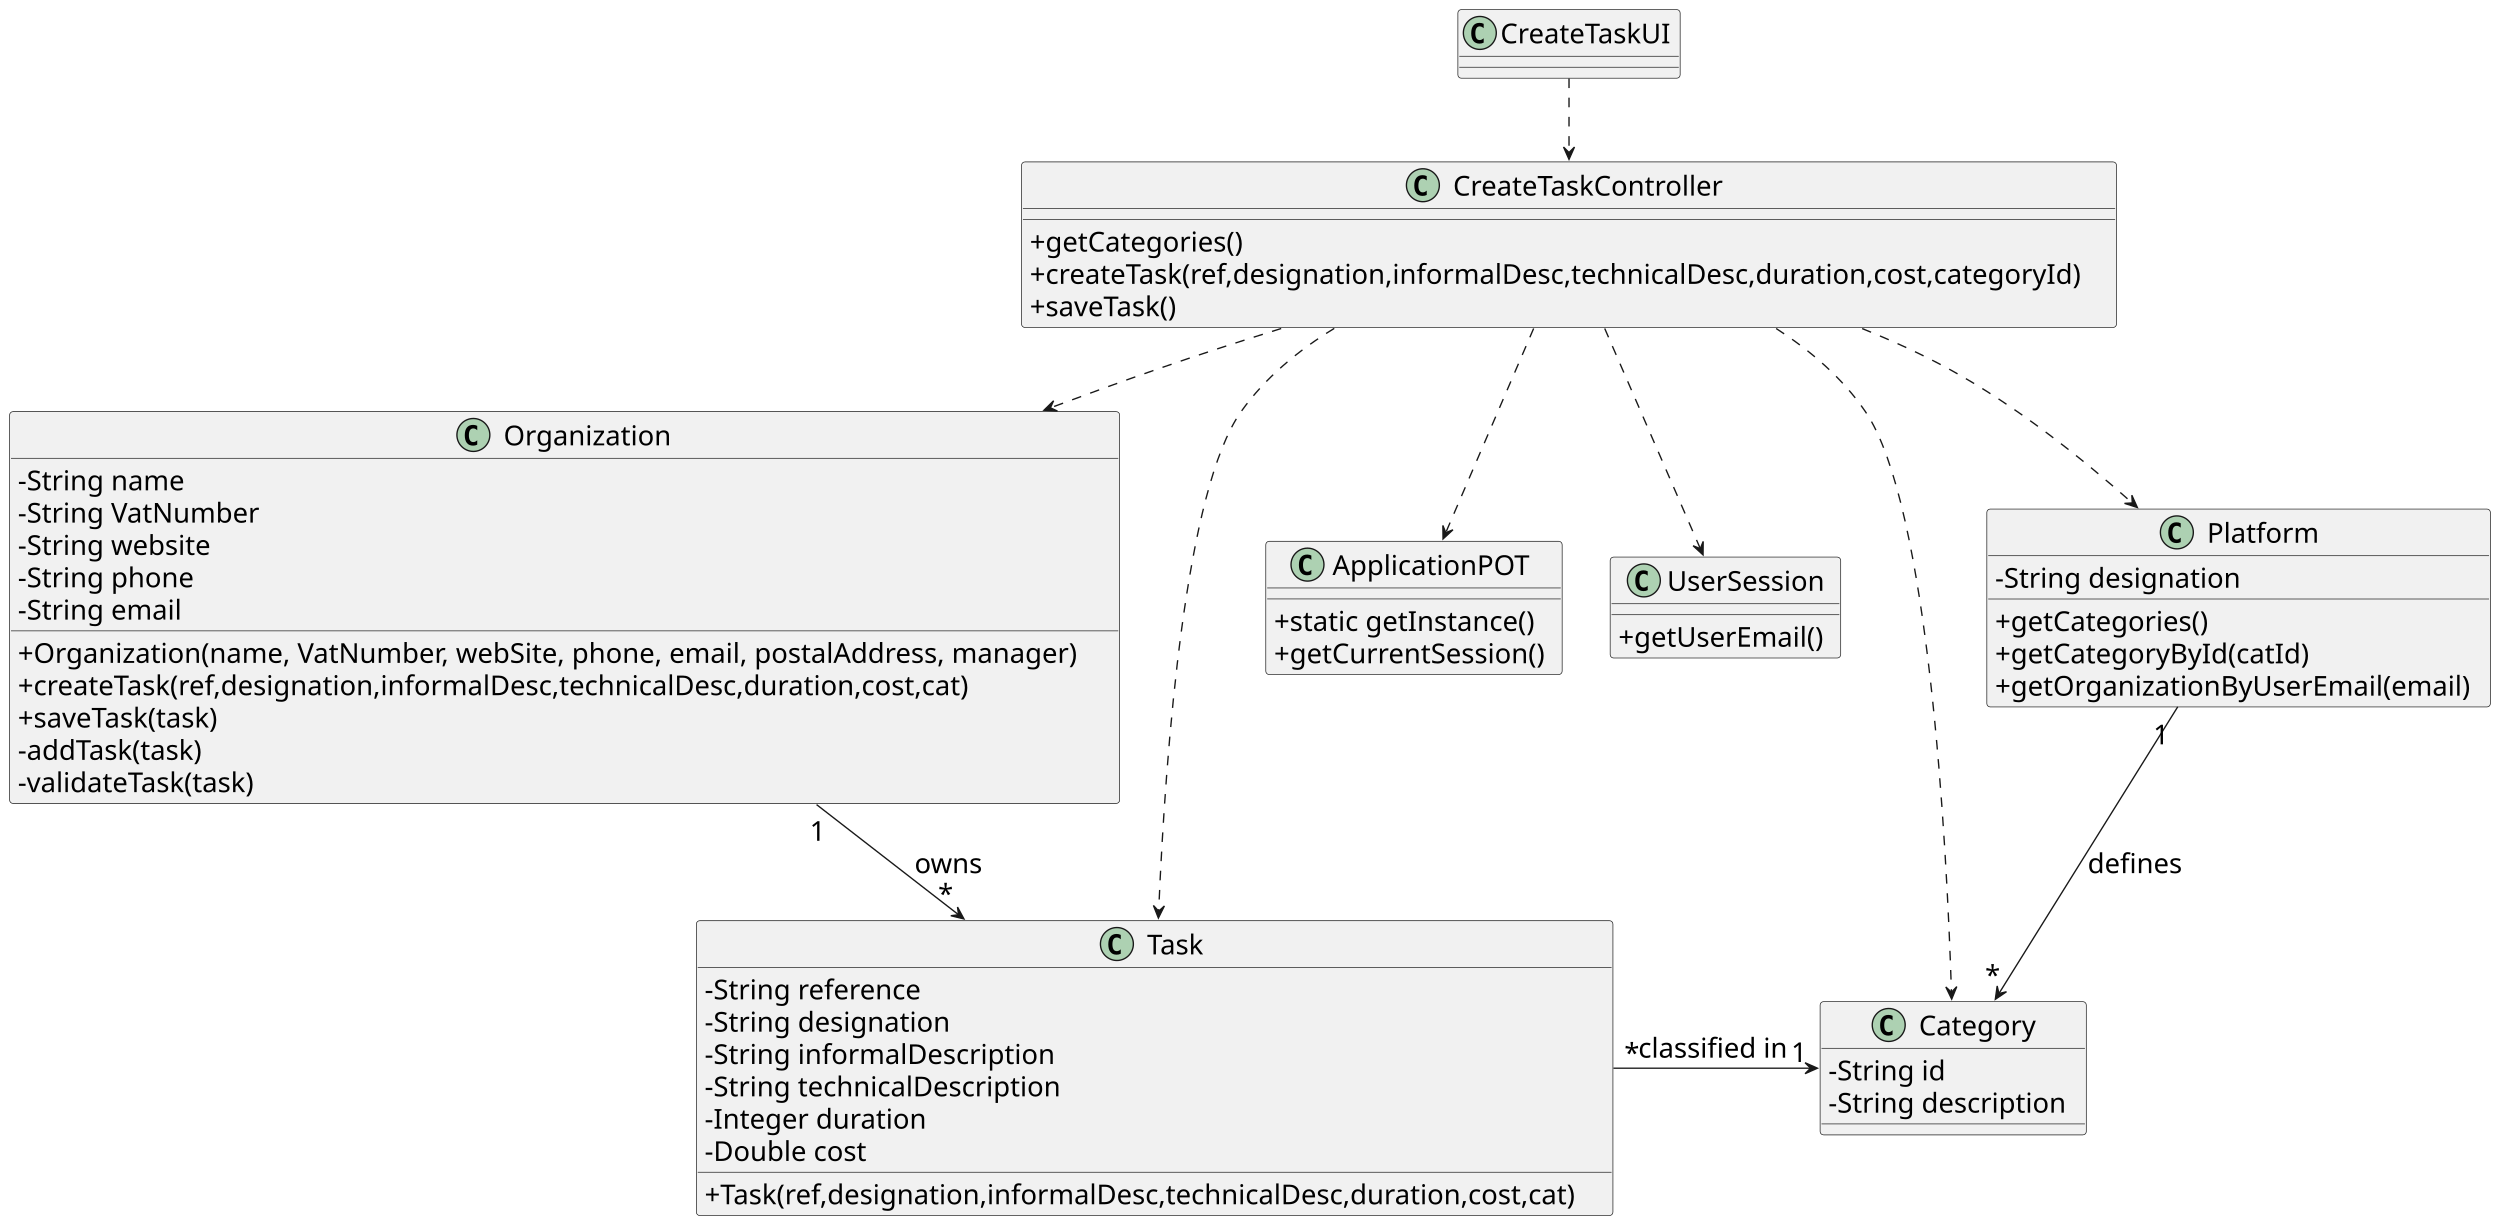
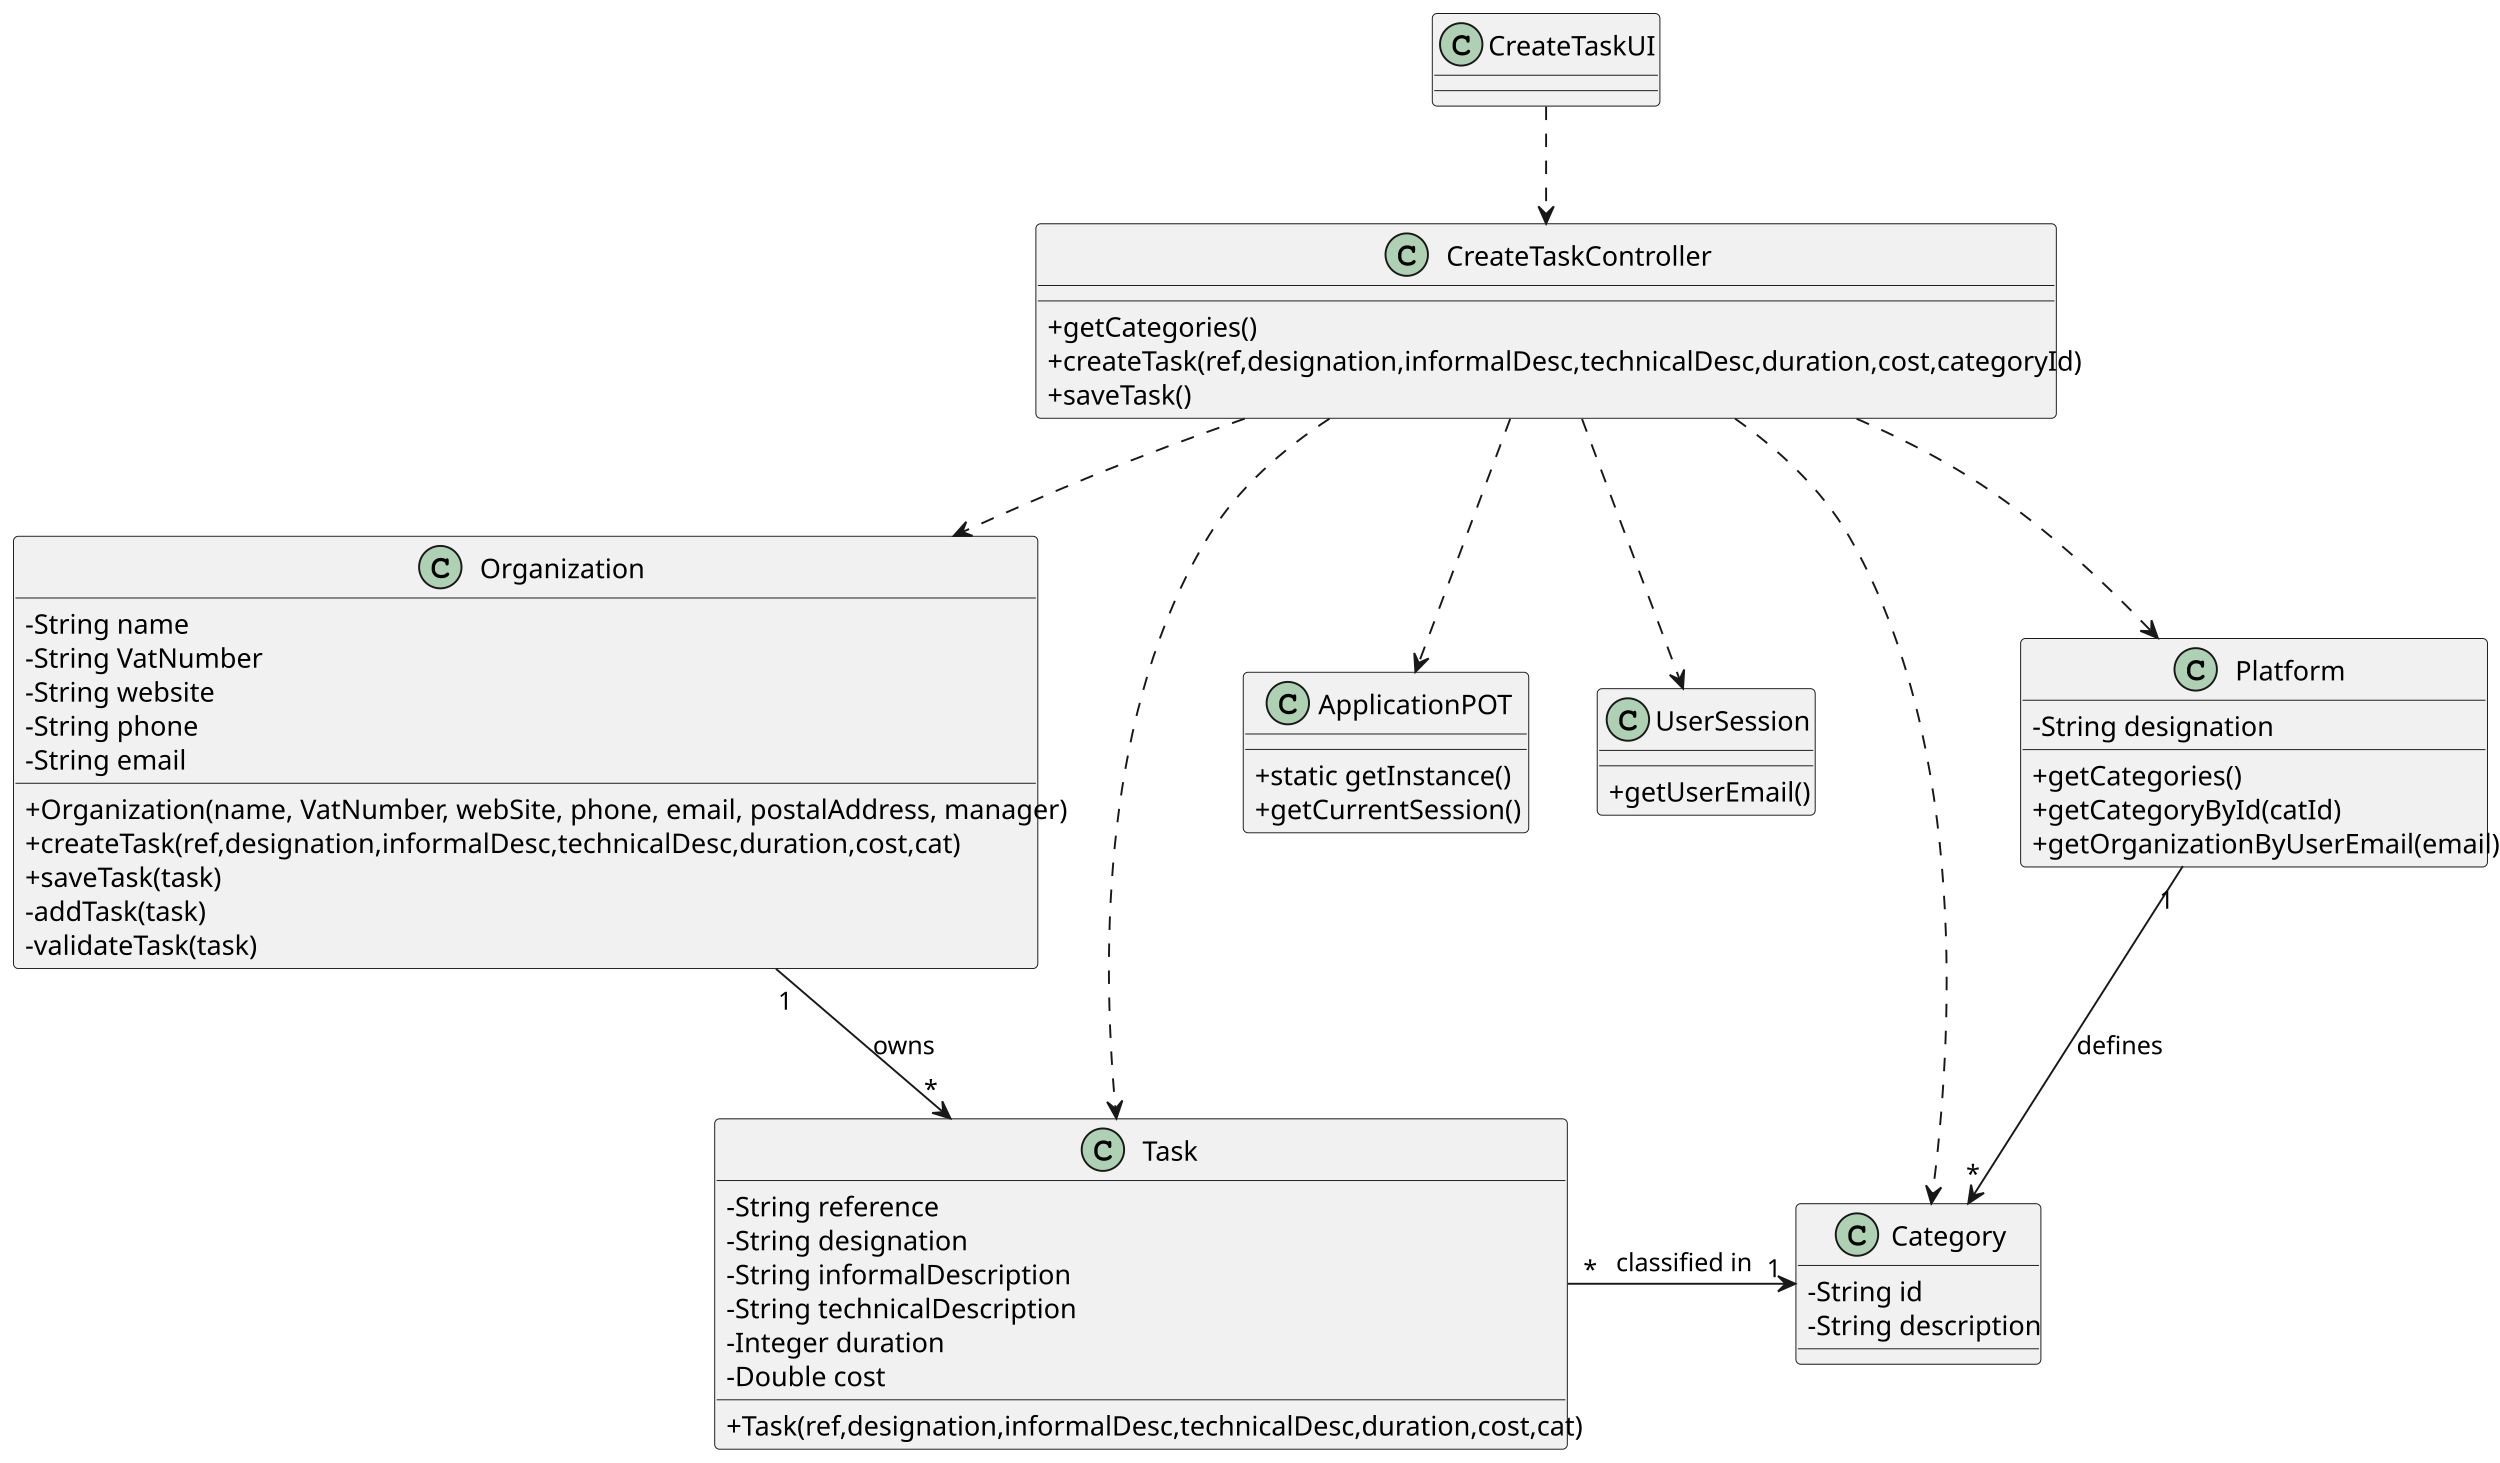
- <svg xmlns="http://www.w3.org/2000/svg" contentStyleType="text/css" height="892px" preserveAspectRatio="none" style="width:1822px;height:892px;background:#FFFFFF;" version="1.1" viewBox="0 0 1822 892" width="1822px" zoomAndPan="magnify">
+ <svg xmlns="http://www.w3.org/2000/svg" contentStyleType="text/css" height="758px" preserveAspectRatio="none" style="width:1296px;height:758px;background:#FFFFFF;" version="1.1" viewBox="0 0 1296 758" width="1296px" zoomAndPan="magnify">
  <defs />
  <g>
    <g id="elem_ApplicationPOT">
-       <rect codeLine="3" fill="#F1F1F1" height="97.109" id="ApplicationPOT" rx="2.5" ry="2.5" style="stroke:#181818;stroke-width:0.5;" width="216" x="922.5" y="394.5" />
-       <ellipse cx="952.9" cy="411.5" fill="#ADD1B2" rx="12" ry="12" style="stroke:#181818;stroke-width:1.0;" />
-       <path d="M955.707,418.58 Q955.023,418.932 954.271,419.107 Q953.519,419.283 952.689,419.283 Q949.74,419.283 948.187,417.34 Q946.634,415.397 946.634,411.725 Q946.634,408.043 948.187,406.1 Q949.74,404.156 952.689,404.156 Q953.519,404.156 954.281,404.332 Q955.043,404.508 955.707,404.859 L955.707,408.062 Q954.965,407.379 954.266,407.062 Q953.568,406.744 952.826,406.744 Q951.244,406.744 950.438,407.999 Q949.632,409.254 949.632,411.725 Q949.632,414.185 950.438,415.44 Q951.244,416.695 952.826,416.695 Q953.568,416.695 954.266,416.378 Q954.965,416.06 955.707,415.377 Z " fill="#000000" />
-       <text fill="#000000" font-family="sans-serif" font-size="20" lengthAdjust="spacing" textLength="150" x="971.1" y="419.059">ApplicationPOT</text>
-       <line style="stroke:#181818;stroke-width:0.5;" x1="923.5" x2="1137.5" y1="428.5" y2="428.5" />
-       <line style="stroke:#181818;stroke-width:0.5;" x1="923.5" x2="1137.5" y1="436.5" y2="436.5" />
-       <text fill="#000000" font-family="sans-serif" font-size="20" lengthAdjust="spacing" textLength="196" x="928.5" y="459.836">+static getInstance()</text>
-       <text fill="#000000" font-family="sans-serif" font-size="20" lengthAdjust="spacing" textLength="204" x="928.5" y="483.391">+getCurrentSession()</text>
+       <rect codeLine="3" fill="#F1F1F1" height="83.219" id="ApplicationPOT" rx="2.5" ry="2.5" style="stroke:#181818;stroke-width:0.5;" width="148" x="644.5" y="348.5" />
+       <ellipse cx="667.6" cy="364.5" fill="#ADD1B2" rx="11" ry="11" style="stroke:#181818;stroke-width:1.0;" />
+       <path d="M670.366,360.375 Q670.522,360.156 670.709,360.047 Q670.897,359.938 671.116,359.938 Q671.491,359.938 671.725,360.195 Q671.959,360.453 671.959,361.062 L671.959,362.516 Q671.959,363.125 671.725,363.391 Q671.491,363.656 671.116,363.656 Q670.772,363.656 670.569,363.453 Q670.366,363.266 670.256,362.75 Q670.209,362.391 670.022,362.203 Q669.694,361.828 669.084,361.609 Q668.475,361.391 667.85,361.391 Q667.084,361.391 666.452,361.719 Q665.819,362.047 665.327,362.797 Q664.834,363.547 664.834,364.578 L664.834,365.672 Q664.834,366.906 665.725,367.727 Q666.616,368.547 668.209,368.547 Q669.147,368.547 669.803,368.297 Q670.194,368.141 670.616,367.703 Q670.881,367.438 671.03,367.359 Q671.178,367.281 671.381,367.281 Q671.709,367.281 671.967,367.539 Q672.225,367.797 672.225,368.141 Q672.225,368.484 671.881,368.891 Q671.381,369.469 670.584,369.797 Q669.506,370.25 668.209,370.25 Q666.694,370.25 665.491,369.625 Q664.506,369.125 663.819,368.055 Q663.131,366.984 663.131,365.703 L663.131,364.547 Q663.131,363.219 663.748,362.07 Q664.366,360.922 665.459,360.305 Q666.553,359.688 667.788,359.688 Q668.522,359.688 669.17,359.852 Q669.819,360.016 670.366,360.375 Z " fill="#000000" />
+       <text fill="#000000" font-family="sans-serif" font-size="14" lengthAdjust="spacing" textLength="98" x="683.4" y="370.228">ApplicationPOT</text>
+       <line style="stroke:#181818;stroke-width:0.5;" x1="645.5" x2="791.5" y1="380.5" y2="380.5" />
+       <line style="stroke:#181818;stroke-width:0.5;" x1="645.5" x2="791.5" y1="388.5" y2="388.5" />
+       <text fill="#000000" font-family="sans-serif" font-size="14" lengthAdjust="spacing" textLength="128" x="650.5" y="407.033">+static getInstance()</text>
+       <text fill="#000000" font-family="sans-serif" font-size="14" lengthAdjust="spacing" textLength="136" x="650.5" y="424.643">+getCurrentSession()</text>
    </g>
    <g id="elem_UserSession">
-       <rect codeLine="9" fill="#F1F1F1" height="73.555" id="UserSession" rx="2.5" ry="2.5" style="stroke:#181818;stroke-width:0.5;" width="168" x="1173.5" y="406" />
-       <ellipse cx="1198.05" cy="423" fill="#ADD1B2" rx="12" ry="12" style="stroke:#181818;stroke-width:1.0;" />
-       <path d="M1200.857,430.08 Q1200.173,430.432 1199.421,430.607 Q1198.669,430.783 1197.839,430.783 Q1194.89,430.783 1193.337,428.84 Q1191.784,426.897 1191.784,423.225 Q1191.784,419.543 1193.337,417.6 Q1194.89,415.656 1197.839,415.656 Q1198.669,415.656 1199.431,415.832 Q1200.193,416.008 1200.857,416.359 L1200.857,419.562 Q1200.114,418.879 1199.416,418.562 Q1198.718,418.244 1197.976,418.244 Q1196.394,418.244 1195.588,419.499 Q1194.782,420.754 1194.782,423.225 Q1194.782,425.685 1195.588,426.94 Q1196.394,428.195 1197.976,428.195 Q1198.718,428.195 1199.416,427.878 Q1200.114,427.56 1200.857,426.877 Z " fill="#000000" />
-       <text fill="#000000" font-family="sans-serif" font-size="20" lengthAdjust="spacing" textLength="115" x="1214.95" y="430.559">UserSession</text>
-       <line style="stroke:#181818;stroke-width:0.5;" x1="1174.5" x2="1340.5" y1="440" y2="440" />
-       <line style="stroke:#181818;stroke-width:0.5;" x1="1174.5" x2="1340.5" y1="448" y2="448" />
-       <text fill="#000000" font-family="sans-serif" font-size="20" lengthAdjust="spacing" textLength="156" x="1179.5" y="471.336">+getUserEmail()</text>
+       <rect codeLine="9" fill="#F1F1F1" height="65.609" id="UserSession" rx="2.5" ry="2.5" style="stroke:#181818;stroke-width:0.5;" width="113" x="828" y="357" />
+       <ellipse cx="843.9" cy="373" fill="#ADD1B2" rx="11" ry="11" style="stroke:#181818;stroke-width:1.0;" />
+       <path d="M846.666,368.875 Q846.822,368.656 847.009,368.547 Q847.197,368.438 847.416,368.438 Q847.791,368.438 848.025,368.695 Q848.259,368.953 848.259,369.562 L848.259,371.016 Q848.259,371.625 848.025,371.891 Q847.791,372.156 847.416,372.156 Q847.072,372.156 846.869,371.953 Q846.666,371.766 846.556,371.25 Q846.509,370.891 846.322,370.703 Q845.994,370.328 845.384,370.109 Q844.775,369.891 844.15,369.891 Q843.384,369.891 842.752,370.219 Q842.119,370.547 841.627,371.297 Q841.134,372.047 841.134,373.078 L841.134,374.172 Q841.134,375.406 842.025,376.227 Q842.916,377.047 844.509,377.047 Q845.447,377.047 846.103,376.797 Q846.494,376.641 846.916,376.203 Q847.181,375.938 847.33,375.859 Q847.478,375.781 847.681,375.781 Q848.009,375.781 848.267,376.039 Q848.525,376.297 848.525,376.641 Q848.525,376.984 848.181,377.391 Q847.681,377.969 846.884,378.297 Q845.806,378.75 844.509,378.75 Q842.994,378.75 841.791,378.125 Q840.806,377.625 840.119,376.555 Q839.431,375.484 839.431,374.203 L839.431,373.047 Q839.431,371.719 840.048,370.57 Q840.666,369.422 841.759,368.805 Q842.853,368.188 844.087,368.188 Q844.822,368.188 845.47,368.352 Q846.119,368.516 846.666,368.875 Z " fill="#000000" />
+       <text fill="#000000" font-family="sans-serif" font-size="14" lengthAdjust="spacing" textLength="79" x="858.1" y="378.728">UserSession</text>
+       <line style="stroke:#181818;stroke-width:0.5;" x1="829" x2="940" y1="389" y2="389" />
+       <line style="stroke:#181818;stroke-width:0.5;" x1="829" x2="940" y1="397" y2="397" />
+       <text fill="#000000" font-family="sans-serif" font-size="14" lengthAdjust="spacing" textLength="101" x="834" y="415.533">+getUserEmail()</text>
    </g>
    <g id="elem_Task">
-       <rect codeLine="14" fill="#F1F1F1" height="214.883" id="Task" rx="2.5" ry="2.5" style="stroke:#181818;stroke-width:0.5;" width="668" x="507.5" y="671" />
-       <ellipse cx="814" cy="688" fill="#ADD1B2" rx="12" ry="12" style="stroke:#181818;stroke-width:1.0;" />
-       <path d="M816.807,695.08 Q816.123,695.432 815.371,695.607 Q814.619,695.783 813.789,695.783 Q810.84,695.783 809.287,693.84 Q807.734,691.896 807.734,688.225 Q807.734,684.543 809.287,682.6 Q810.84,680.656 813.789,680.656 Q814.619,680.656 815.381,680.832 Q816.143,681.008 816.807,681.359 L816.807,684.562 Q816.064,683.879 815.366,683.562 Q814.668,683.244 813.926,683.244 Q812.344,683.244 811.538,684.499 Q810.732,685.754 810.732,688.225 Q810.732,690.686 811.538,691.94 Q812.344,693.195 813.926,693.195 Q814.668,693.195 815.366,692.878 Q816.064,692.561 816.807,691.877 Z " fill="#000000" />
-       <text fill="#000000" font-family="sans-serif" font-size="20" lengthAdjust="spacing" textLength="46" x="836" y="695.559">Task</text>
-       <line style="stroke:#181818;stroke-width:0.5;" x1="508.5" x2="1174.5" y1="705" y2="705" />
-       <text fill="#000000" font-family="sans-serif" font-size="20" lengthAdjust="spacing" textLength="163" x="513.5" y="728.336">-String reference</text>
-       <text fill="#000000" font-family="sans-serif" font-size="20" lengthAdjust="spacing" textLength="186" x="513.5" y="751.891">-String designation</text>
-       <text fill="#000000" font-family="sans-serif" font-size="20" lengthAdjust="spacing" textLength="265" x="513.5" y="775.445">-String informalDescription</text>
-       <text fill="#000000" font-family="sans-serif" font-size="20" lengthAdjust="spacing" textLength="269" x="513.5" y="799">-String technicalDescription</text>
-       <text fill="#000000" font-family="sans-serif" font-size="20" lengthAdjust="spacing" textLength="166" x="513.5" y="822.555">-Integer duration</text>
-       <text fill="#000000" font-family="sans-serif" font-size="20" lengthAdjust="spacing" textLength="126" x="513.5" y="846.109">-Double cost</text>
-       <line style="stroke:#181818;stroke-width:0.5;" x1="508.5" x2="1174.5" y1="854.328" y2="854.328" />
-       <text fill="#000000" font-family="sans-serif" font-size="20" lengthAdjust="spacing" textLength="656" x="513.5" y="877.664">+Task(ref,designation,informalDesc,technicalDesc,duration,cost,cat)</text>
+       <rect codeLine="14" fill="#F1F1F1" height="171.266" id="Task" rx="2.5" ry="2.5" style="stroke:#181818;stroke-width:0.5;" width="442" x="370.5" y="580" />
+       <ellipse cx="571.75" cy="596" fill="#ADD1B2" rx="11" ry="11" style="stroke:#181818;stroke-width:1.0;" />
+       <path d="M574.516,591.875 Q574.672,591.656 574.859,591.547 Q575.047,591.438 575.266,591.438 Q575.641,591.438 575.875,591.695 Q576.109,591.953 576.109,592.562 L576.109,594.016 Q576.109,594.625 575.875,594.891 Q575.641,595.156 575.266,595.156 Q574.922,595.156 574.719,594.953 Q574.516,594.766 574.406,594.25 Q574.359,593.891 574.172,593.703 Q573.844,593.328 573.234,593.109 Q572.625,592.891 572,592.891 Q571.234,592.891 570.602,593.219 Q569.969,593.547 569.477,594.297 Q568.984,595.047 568.984,596.078 L568.984,597.172 Q568.984,598.406 569.875,599.227 Q570.766,600.047 572.359,600.047 Q573.297,600.047 573.953,599.797 Q574.344,599.641 574.766,599.203 Q575.031,598.938 575.18,598.859 Q575.328,598.781 575.531,598.781 Q575.859,598.781 576.117,599.039 Q576.375,599.297 576.375,599.641 Q576.375,599.984 576.031,600.391 Q575.531,600.969 574.734,601.297 Q573.656,601.75 572.359,601.75 Q570.844,601.75 569.641,601.125 Q568.656,600.625 567.969,599.555 Q567.281,598.484 567.281,597.203 L567.281,596.047 Q567.281,594.719 567.898,593.57 Q568.516,592.422 569.609,591.805 Q570.703,591.188 571.938,591.188 Q572.672,591.188 573.32,591.352 Q573.969,591.516 574.516,591.875 Z " fill="#000000" />
+       <text fill="#000000" font-family="sans-serif" font-size="14" lengthAdjust="spacing" textLength="31" x="592.25" y="601.729">Task</text>
+       <line style="stroke:#181818;stroke-width:0.5;" x1="371.5" x2="811.5" y1="612" y2="612" />
+       <text fill="#000000" font-family="sans-serif" font-size="14" lengthAdjust="spacing" textLength="107" x="376.5" y="630.533">-String reference</text>
+       <text fill="#000000" font-family="sans-serif" font-size="14" lengthAdjust="spacing" textLength="119" x="376.5" y="648.143">-String designation</text>
+       <text fill="#000000" font-family="sans-serif" font-size="14" lengthAdjust="spacing" textLength="167" x="376.5" y="665.752">-String informalDescription</text>
+       <text fill="#000000" font-family="sans-serif" font-size="14" lengthAdjust="spacing" textLength="173" x="376.5" y="683.361">-String technicalDescription</text>
+       <text fill="#000000" font-family="sans-serif" font-size="14" lengthAdjust="spacing" textLength="105" x="376.5" y="700.971">-Integer duration</text>
+       <text fill="#000000" font-family="sans-serif" font-size="14" lengthAdjust="spacing" textLength="80" x="376.5" y="718.58">-Double cost</text>
+       <line style="stroke:#181818;stroke-width:0.5;" x1="371.5" x2="811.5" y1="725.656" y2="725.656" />
+       <text fill="#000000" font-family="sans-serif" font-size="14" lengthAdjust="spacing" textLength="430" x="376.5" y="744.189">+Task(ref,designation,informalDesc,technicalDesc,duration,cost,cat)</text>
    </g>
    <g id="elem_Category">
-       <rect codeLine="24" fill="#F1F1F1" height="97.109" id="Category" rx="2.5" ry="2.5" style="stroke:#181818;stroke-width:0.5;" width="194" x="1326.5" y="730" />
-       <ellipse cx="1376.5" cy="747" fill="#ADD1B2" rx="12" ry="12" style="stroke:#181818;stroke-width:1.0;" />
-       <path d="M1379.307,754.08 Q1378.623,754.432 1377.871,754.607 Q1377.119,754.783 1376.289,754.783 Q1373.34,754.783 1371.787,752.84 Q1370.234,750.896 1370.234,747.225 Q1370.234,743.543 1371.787,741.6 Q1373.34,739.656 1376.289,739.656 Q1377.119,739.656 1377.881,739.832 Q1378.643,740.008 1379.307,740.359 L1379.307,743.562 Q1378.564,742.879 1377.866,742.562 Q1377.168,742.244 1376.426,742.244 Q1374.844,742.244 1374.038,743.499 Q1373.232,744.754 1373.232,747.225 Q1373.232,749.686 1374.038,750.94 Q1374.844,752.195 1376.426,752.195 Q1377.168,752.195 1377.866,751.878 Q1378.564,751.561 1379.307,750.877 Z " fill="#000000" />
-       <text fill="#000000" font-family="sans-serif" font-size="20" lengthAdjust="spacing" textLength="85" x="1398.5" y="754.559">Category</text>
-       <line style="stroke:#181818;stroke-width:0.5;" x1="1327.5" x2="1519.5" y1="764" y2="764" />
-       <text fill="#000000" font-family="sans-serif" font-size="20" lengthAdjust="spacing" textLength="93" x="1332.5" y="787.336">-String id</text>
-       <text fill="#000000" font-family="sans-serif" font-size="20" lengthAdjust="spacing" textLength="182" x="1332.5" y="810.891">-String description</text>
-       <line style="stroke:#181818;stroke-width:0.5;" x1="1327.5" x2="1519.5" y1="819.109" y2="819.109" />
+       <rect codeLine="24" fill="#F1F1F1" height="83.219" id="Category" rx="2.5" ry="2.5" style="stroke:#181818;stroke-width:0.5;" width="127" x="931" y="624" />
+       <ellipse cx="962.65" cy="640" fill="#ADD1B2" rx="11" ry="11" style="stroke:#181818;stroke-width:1.0;" />
+       <path d="M965.416,635.875 Q965.572,635.656 965.759,635.547 Q965.947,635.438 966.166,635.438 Q966.541,635.438 966.775,635.695 Q967.009,635.953 967.009,636.562 L967.009,638.016 Q967.009,638.625 966.775,638.891 Q966.541,639.156 966.166,639.156 Q965.822,639.156 965.619,638.953 Q965.416,638.766 965.306,638.25 Q965.259,637.891 965.072,637.703 Q964.744,637.328 964.134,637.109 Q963.525,636.891 962.9,636.891 Q962.134,636.891 961.502,637.219 Q960.869,637.547 960.377,638.297 Q959.884,639.047 959.884,640.078 L959.884,641.172 Q959.884,642.406 960.775,643.227 Q961.666,644.047 963.259,644.047 Q964.197,644.047 964.853,643.797 Q965.244,643.641 965.666,643.203 Q965.931,642.938 966.08,642.859 Q966.228,642.781 966.431,642.781 Q966.759,642.781 967.017,643.039 Q967.275,643.297 967.275,643.641 Q967.275,643.984 966.931,644.391 Q966.431,644.969 965.634,645.297 Q964.556,645.75 963.259,645.75 Q961.744,645.75 960.541,645.125 Q959.556,644.625 958.869,643.555 Q958.181,642.484 958.181,641.203 L958.181,640.047 Q958.181,638.719 958.798,637.57 Q959.416,636.422 960.509,635.805 Q961.603,635.188 962.837,635.188 Q963.572,635.188 964.22,635.352 Q964.869,635.516 965.416,635.875 Z " fill="#000000" />
+       <text fill="#000000" font-family="sans-serif" font-size="14" lengthAdjust="spacing" textLength="58" x="980.35" y="645.729">Category</text>
+       <line style="stroke:#181818;stroke-width:0.5;" x1="932" x2="1057" y1="656" y2="656" />
+       <text fill="#000000" font-family="sans-serif" font-size="14" lengthAdjust="spacing" textLength="57" x="937" y="674.533">-String id</text>
+       <text fill="#000000" font-family="sans-serif" font-size="14" lengthAdjust="spacing" textLength="115" x="937" y="692.143">-String description</text>
+       <line style="stroke:#181818;stroke-width:0.5;" x1="932" x2="1057" y1="699.219" y2="699.219" />
    </g>
    <g id="elem_Organization">
-       <rect codeLine="29" fill="#F1F1F1" height="285.547" id="Organization" rx="2.5" ry="2.5" style="stroke:#181818;stroke-width:0.5;" width="809" x="7" y="300" />
-       <ellipse cx="345" cy="317" fill="#ADD1B2" rx="12" ry="12" style="stroke:#181818;stroke-width:1.0;" />
-       <path d="M347.807,324.08 Q347.123,324.432 346.371,324.607 Q345.619,324.783 344.789,324.783 Q341.84,324.783 340.287,322.84 Q338.734,320.897 338.734,317.225 Q338.734,313.543 340.287,311.6 Q341.84,309.656 344.789,309.656 Q345.619,309.656 346.381,309.832 Q347.143,310.008 347.807,310.359 L347.807,313.562 Q347.065,312.879 346.366,312.562 Q345.668,312.244 344.926,312.244 Q343.344,312.244 342.538,313.499 Q341.732,314.754 341.732,317.225 Q341.732,319.685 342.538,320.94 Q343.344,322.195 344.926,322.195 Q345.668,322.195 346.366,321.878 Q347.065,321.56 347.807,320.877 Z " fill="#000000" />
-       <text fill="#000000" font-family="sans-serif" font-size="20" lengthAdjust="spacing" textLength="124" x="367" y="324.559">Organization</text>
-       <line style="stroke:#181818;stroke-width:0.5;" x1="8" x2="815" y1="334" y2="334" />
-       <text fill="#000000" font-family="sans-serif" font-size="20" lengthAdjust="spacing" textLength="127" x="13" y="357.336">-String name</text>
-       <text fill="#000000" font-family="sans-serif" font-size="20" lengthAdjust="spacing" textLength="183" x="13" y="380.891">-String VatNumber</text>
-       <text fill="#000000" font-family="sans-serif" font-size="20" lengthAdjust="spacing" textLength="147" x="13" y="404.445">-String website</text>
-       <text fill="#000000" font-family="sans-serif" font-size="20" lengthAdjust="spacing" textLength="134" x="13" y="428">-String phone</text>
-       <text fill="#000000" font-family="sans-serif" font-size="20" lengthAdjust="spacing" textLength="127" x="13" y="451.555">-String email</text>
-       <line style="stroke:#181818;stroke-width:0.5;" x1="8" x2="815" y1="459.773" y2="459.773" />
-       <text fill="#000000" font-family="sans-serif" font-size="20" lengthAdjust="spacing" textLength="797" x="13" y="483.109">+Organization(name, VatNumber, webSite, phone, email, postalAddress, manager)</text>
-       <text fill="#000000" font-family="sans-serif" font-size="20" lengthAdjust="spacing" textLength="714" x="13" y="506.664">+createTask(ref,designation,informalDesc,technicalDesc,duration,cost,cat)</text>
-       <text fill="#000000" font-family="sans-serif" font-size="20" lengthAdjust="spacing" textLength="158" x="13" y="530.219">+saveTask(task)</text>
-       <text fill="#000000" font-family="sans-serif" font-size="20" lengthAdjust="spacing" textLength="149" x="13" y="553.773">-addTask(task)</text>
-       <text fill="#000000" font-family="sans-serif" font-size="20" lengthAdjust="spacing" textLength="187" x="13" y="577.328">-validateTask(task)</text>
+       <rect codeLine="29" fill="#F1F1F1" height="224.094" id="Organization" rx="2.5" ry="2.5" style="stroke:#181818;stroke-width:0.5;" width="531" x="7" y="278" />
+       <ellipse cx="228.25" cy="294" fill="#ADD1B2" rx="11" ry="11" style="stroke:#181818;stroke-width:1.0;" />
+       <path d="M231.016,289.875 Q231.172,289.656 231.359,289.547 Q231.547,289.438 231.766,289.438 Q232.141,289.438 232.375,289.695 Q232.609,289.953 232.609,290.562 L232.609,292.016 Q232.609,292.625 232.375,292.891 Q232.141,293.156 231.766,293.156 Q231.422,293.156 231.219,292.953 Q231.016,292.766 230.906,292.25 Q230.859,291.891 230.672,291.703 Q230.344,291.328 229.734,291.109 Q229.125,290.891 228.5,290.891 Q227.734,290.891 227.102,291.219 Q226.469,291.547 225.977,292.297 Q225.484,293.047 225.484,294.078 L225.484,295.172 Q225.484,296.406 226.375,297.227 Q227.266,298.047 228.859,298.047 Q229.797,298.047 230.453,297.797 Q230.844,297.641 231.266,297.203 Q231.531,296.938 231.68,296.859 Q231.828,296.781 232.031,296.781 Q232.359,296.781 232.617,297.039 Q232.875,297.297 232.875,297.641 Q232.875,297.984 232.531,298.391 Q232.031,298.969 231.234,299.297 Q230.156,299.75 228.859,299.75 Q227.344,299.75 226.141,299.125 Q225.156,298.625 224.469,297.555 Q223.781,296.484 223.781,295.203 L223.781,294.047 Q223.781,292.719 224.398,291.57 Q225.016,290.422 226.109,289.805 Q227.203,289.188 228.438,289.188 Q229.172,289.188 229.82,289.352 Q230.469,289.516 231.016,289.875 Z " fill="#000000" />
+       <text fill="#000000" font-family="sans-serif" font-size="14" lengthAdjust="spacing" textLength="80" x="248.75" y="299.728">Organization</text>
+       <line style="stroke:#181818;stroke-width:0.5;" x1="8" x2="537" y1="310" y2="310" />
+       <text fill="#000000" font-family="sans-serif" font-size="14" lengthAdjust="spacing" textLength="81" x="13" y="328.533">-String name</text>
+       <text fill="#000000" font-family="sans-serif" font-size="14" lengthAdjust="spacing" textLength="116" x="13" y="346.143">-String VatNumber</text>
+       <text fill="#000000" font-family="sans-serif" font-size="14" lengthAdjust="spacing" textLength="93" x="13" y="363.752">-String website</text>
+       <text fill="#000000" font-family="sans-serif" font-size="14" lengthAdjust="spacing" textLength="86" x="13" y="381.361">-String phone</text>
+       <text fill="#000000" font-family="sans-serif" font-size="14" lengthAdjust="spacing" textLength="79" x="13" y="398.971">-String email</text>
+       <line style="stroke:#181818;stroke-width:0.5;" x1="8" x2="537" y1="406.047" y2="406.047" />
+       <text fill="#000000" font-family="sans-serif" font-size="14" lengthAdjust="spacing" textLength="519" x="13" y="424.58">+Organization(name, VatNumber, webSite, phone, email, postalAddress, manager)</text>
+       <text fill="#000000" font-family="sans-serif" font-size="14" lengthAdjust="spacing" textLength="470" x="13" y="442.19">+createTask(ref,designation,informalDesc,technicalDesc,duration,cost,cat)</text>
+       <text fill="#000000" font-family="sans-serif" font-size="14" lengthAdjust="spacing" textLength="105" x="13" y="459.799">+saveTask(task)</text>
+       <text fill="#000000" font-family="sans-serif" font-size="14" lengthAdjust="spacing" textLength="96" x="13" y="477.408">-addTask(task)</text>
+       <text fill="#000000" font-family="sans-serif" font-size="14" lengthAdjust="spacing" textLength="121" x="13" y="495.018">-validateTask(task)</text>
    </g>
    <g id="elem_Platform">
-       <rect codeLine="42" fill="#F1F1F1" height="144.219" id="Platform" rx="2.5" ry="2.5" style="stroke:#181818;stroke-width:0.5;" width="367" x="1448" y="371" />
-       <ellipse cx="1586.5" cy="388" fill="#ADD1B2" rx="12" ry="12" style="stroke:#181818;stroke-width:1.0;" />
-       <path d="M1589.307,395.08 Q1588.623,395.432 1587.871,395.607 Q1587.119,395.783 1586.289,395.783 Q1583.34,395.783 1581.787,393.84 Q1580.234,391.897 1580.234,388.225 Q1580.234,384.543 1581.787,382.6 Q1583.34,380.656 1586.289,380.656 Q1587.119,380.656 1587.881,380.832 Q1588.643,381.008 1589.307,381.359 L1589.307,384.562 Q1588.564,383.879 1587.866,383.562 Q1587.168,383.244 1586.426,383.244 Q1584.844,383.244 1584.038,384.499 Q1583.232,385.754 1583.232,388.225 Q1583.232,390.685 1584.038,391.94 Q1584.844,393.195 1586.426,393.195 Q1587.168,393.195 1587.866,392.878 Q1588.564,392.56 1589.307,391.877 Z " fill="#000000" />
-       <text fill="#000000" font-family="sans-serif" font-size="20" lengthAdjust="spacing" textLength="81" x="1608.5" y="395.559">Platform</text>
-       <line style="stroke:#181818;stroke-width:0.5;" x1="1449" x2="1814" y1="405" y2="405" />
-       <text fill="#000000" font-family="sans-serif" font-size="20" lengthAdjust="spacing" textLength="186" x="1454" y="428.336">-String designation</text>
-       <line style="stroke:#181818;stroke-width:0.5;" x1="1449" x2="1814" y1="436.555" y2="436.555" />
-       <text fill="#000000" font-family="sans-serif" font-size="20" lengthAdjust="spacing" textLength="162" x="1454" y="459.891">+getCategories()</text>
-       <text fill="#000000" font-family="sans-serif" font-size="20" lengthAdjust="spacing" textLength="233" x="1454" y="483.445">+getCategoryById(catId)</text>
-       <text fill="#000000" font-family="sans-serif" font-size="20" lengthAdjust="spacing" textLength="355" x="1454" y="507">+getOrganizationByUserEmail(email)</text>
+       <rect codeLine="42" fill="#F1F1F1" height="118.438" id="Platform" rx="2.5" ry="2.5" style="stroke:#181818;stroke-width:0.5;" width="242" x="1047.5" y="331" />
+       <ellipse cx="1138.25" cy="347" fill="#ADD1B2" rx="11" ry="11" style="stroke:#181818;stroke-width:1.0;" />
+       <path d="M1141.016,342.875 Q1141.172,342.656 1141.359,342.547 Q1141.547,342.438 1141.766,342.438 Q1142.141,342.438 1142.375,342.695 Q1142.609,342.953 1142.609,343.562 L1142.609,345.016 Q1142.609,345.625 1142.375,345.891 Q1142.141,346.156 1141.766,346.156 Q1141.422,346.156 1141.219,345.953 Q1141.016,345.766 1140.906,345.25 Q1140.859,344.891 1140.672,344.703 Q1140.344,344.328 1139.734,344.109 Q1139.125,343.891 1138.5,343.891 Q1137.734,343.891 1137.102,344.219 Q1136.469,344.547 1135.977,345.297 Q1135.484,346.047 1135.484,347.078 L1135.484,348.172 Q1135.484,349.406 1136.375,350.227 Q1137.266,351.047 1138.859,351.047 Q1139.797,351.047 1140.453,350.797 Q1140.844,350.641 1141.266,350.203 Q1141.531,349.938 1141.68,349.859 Q1141.828,349.781 1142.031,349.781 Q1142.359,349.781 1142.617,350.039 Q1142.875,350.297 1142.875,350.641 Q1142.875,350.984 1142.531,351.391 Q1142.031,351.969 1141.234,352.297 Q1140.156,352.75 1138.859,352.75 Q1137.344,352.75 1136.141,352.125 Q1135.156,351.625 1134.469,350.555 Q1133.781,349.484 1133.781,348.203 L1133.781,347.047 Q1133.781,345.719 1134.398,344.57 Q1135.016,343.422 1136.109,342.805 Q1137.203,342.188 1138.438,342.188 Q1139.172,342.188 1139.82,342.352 Q1140.469,342.516 1141.016,342.875 Z " fill="#000000" />
+       <text fill="#000000" font-family="sans-serif" font-size="14" lengthAdjust="spacing" textLength="52" x="1158.75" y="352.728">Platform</text>
+       <line style="stroke:#181818;stroke-width:0.5;" x1="1048.5" x2="1288.5" y1="363" y2="363" />
+       <text fill="#000000" font-family="sans-serif" font-size="14" lengthAdjust="spacing" textLength="119" x="1053.5" y="381.533">-String designation</text>
+       <line style="stroke:#181818;stroke-width:0.5;" x1="1048.5" x2="1288.5" y1="388.609" y2="388.609" />
+       <text fill="#000000" font-family="sans-serif" font-size="14" lengthAdjust="spacing" textLength="107" x="1053.5" y="407.143">+getCategories()</text>
+       <text fill="#000000" font-family="sans-serif" font-size="14" lengthAdjust="spacing" textLength="153" x="1053.5" y="424.752">+getCategoryById(catId)</text>
+       <text fill="#000000" font-family="sans-serif" font-size="14" lengthAdjust="spacing" textLength="230" x="1053.5" y="442.361">+getOrganizationByUserEmail(email)</text>
    </g>
    <g id="elem_CreateTaskController">
-       <rect codeLine="49" fill="#F1F1F1" height="120.664" id="CreateTaskController" rx="2.5" ry="2.5" style="stroke:#181818;stroke-width:0.5;" width="798" x="744.5" y="118" />
-       <ellipse cx="1037" cy="135" fill="#ADD1B2" rx="12" ry="12" style="stroke:#181818;stroke-width:1.0;" />
-       <path d="M1039.807,142.08 Q1039.123,142.432 1038.371,142.607 Q1037.619,142.783 1036.789,142.783 Q1033.84,142.783 1032.287,140.84 Q1030.734,138.897 1030.734,135.225 Q1030.734,131.543 1032.287,129.6 Q1033.84,127.656 1036.789,127.656 Q1037.619,127.656 1038.381,127.832 Q1039.143,128.008 1039.807,128.359 L1039.807,131.562 Q1039.064,130.879 1038.366,130.561 Q1037.668,130.244 1036.926,130.244 Q1035.344,130.244 1034.538,131.499 Q1033.732,132.754 1033.732,135.225 Q1033.732,137.685 1034.538,138.94 Q1035.344,140.195 1036.926,140.195 Q1037.668,140.195 1038.366,139.878 Q1039.064,139.56 1039.807,138.877 Z " fill="#000000" />
-       <text fill="#000000" font-family="sans-serif" font-size="20" lengthAdjust="spacing" textLength="204" x="1059" y="142.559">CreateTaskController</text>
-       <line style="stroke:#181818;stroke-width:0.5;" x1="745.5" x2="1541.5" y1="152" y2="152" />
-       <line style="stroke:#181818;stroke-width:0.5;" x1="745.5" x2="1541.5" y1="160" y2="160" />
-       <text fill="#000000" font-family="sans-serif" font-size="20" lengthAdjust="spacing" textLength="162" x="750.5" y="183.336">+getCategories()</text>
-       <text fill="#000000" font-family="sans-serif" font-size="20" lengthAdjust="spacing" textLength="786" x="750.5" y="206.891">+createTask(ref,designation,informalDesc,technicalDesc,duration,cost,categoryId)</text>
-       <text fill="#000000" font-family="sans-serif" font-size="20" lengthAdjust="spacing" textLength="118" x="750.5" y="230.445">+saveTask()</text>
+       <rect codeLine="49" fill="#F1F1F1" height="100.828" id="CreateTaskController" rx="2.5" ry="2.5" style="stroke:#181818;stroke-width:0.5;" width="529" x="537" y="116" />
+       <ellipse cx="729.25" cy="132" fill="#ADD1B2" rx="11" ry="11" style="stroke:#181818;stroke-width:1.0;" />
+       <path d="M732.016,127.875 Q732.172,127.656 732.359,127.547 Q732.547,127.438 732.766,127.438 Q733.141,127.438 733.375,127.695 Q733.609,127.953 733.609,128.562 L733.609,130.016 Q733.609,130.625 733.375,130.891 Q733.141,131.156 732.766,131.156 Q732.422,131.156 732.219,130.953 Q732.016,130.766 731.906,130.25 Q731.859,129.891 731.672,129.703 Q731.344,129.328 730.734,129.109 Q730.125,128.891 729.5,128.891 Q728.734,128.891 728.102,129.219 Q727.469,129.547 726.977,130.297 Q726.484,131.047 726.484,132.078 L726.484,133.172 Q726.484,134.406 727.375,135.227 Q728.266,136.047 729.859,136.047 Q730.797,136.047 731.453,135.797 Q731.844,135.641 732.266,135.203 Q732.531,134.938 732.68,134.859 Q732.828,134.781 733.031,134.781 Q733.359,134.781 733.617,135.039 Q733.875,135.297 733.875,135.641 Q733.875,135.984 733.531,136.391 Q733.031,136.969 732.234,137.297 Q731.156,137.75 729.859,137.75 Q728.344,137.75 727.141,137.125 Q726.156,136.625 725.469,135.555 Q724.781,134.484 724.781,133.203 L724.781,132.047 Q724.781,130.719 725.398,129.57 Q726.016,128.422 727.109,127.805 Q728.203,127.188 729.438,127.188 Q730.172,127.188 730.82,127.352 Q731.469,127.516 732.016,127.875 Z " fill="#000000" />
+       <text fill="#000000" font-family="sans-serif" font-size="14" lengthAdjust="spacing" textLength="136" x="749.75" y="137.728">CreateTaskController</text>
+       <line style="stroke:#181818;stroke-width:0.5;" x1="538" x2="1065" y1="148" y2="148" />
+       <line style="stroke:#181818;stroke-width:0.5;" x1="538" x2="1065" y1="156" y2="156" />
+       <text fill="#000000" font-family="sans-serif" font-size="14" lengthAdjust="spacing" textLength="107" x="543" y="174.533">+getCategories()</text>
+       <text fill="#000000" font-family="sans-serif" font-size="14" lengthAdjust="spacing" textLength="517" x="543" y="192.143">+createTask(ref,designation,informalDesc,technicalDesc,duration,cost,categoryId)</text>
+       <text fill="#000000" font-family="sans-serif" font-size="14" lengthAdjust="spacing" textLength="79" x="543" y="209.752">+saveTask()</text>
    </g>
    <g id="elem_CreateTaskUI">
-       <rect codeLine="55" fill="#F1F1F1" height="50" id="CreateTaskUI" rx="2.5" ry="2.5" style="stroke:#181818;stroke-width:0.5;" width="162" x="1062.5" y="7" />
-       <ellipse cx="1078.5" cy="24" fill="#ADD1B2" rx="12" ry="12" style="stroke:#181818;stroke-width:1.0;" />
-       <path d="M1081.307,31.08 Q1080.623,31.432 1079.871,31.607 Q1079.119,31.783 1078.289,31.783 Q1075.34,31.783 1073.787,29.84 Q1072.234,27.896 1072.234,24.225 Q1072.234,20.543 1073.787,18.6 Q1075.34,16.656 1078.289,16.656 Q1079.119,16.656 1079.881,16.832 Q1080.643,17.008 1081.307,17.359 L1081.307,20.562 Q1080.564,19.879 1079.866,19.561 Q1079.168,19.244 1078.426,19.244 Q1076.844,19.244 1076.038,20.499 Q1075.232,21.754 1075.232,24.225 Q1075.232,26.686 1076.038,27.94 Q1076.844,29.195 1078.426,29.195 Q1079.168,29.195 1079.866,28.878 Q1080.564,28.561 1081.307,27.877 Z " fill="#000000" />
-       <text fill="#000000" font-family="sans-serif" font-size="20" lengthAdjust="spacing" textLength="128" x="1093.5" y="31.559">CreateTaskUI</text>
-       <line style="stroke:#181818;stroke-width:0.5;" x1="1063.5" x2="1223.5" y1="41" y2="41" />
-       <line style="stroke:#181818;stroke-width:0.5;" x1="1063.5" x2="1223.5" y1="49" y2="49" />
+       <rect codeLine="55" fill="#F1F1F1" height="48" id="CreateTaskUI" rx="2.5" ry="2.5" style="stroke:#181818;stroke-width:0.5;" width="118" x="742.5" y="7" />
+       <ellipse cx="757.5" cy="23" fill="#ADD1B2" rx="11" ry="11" style="stroke:#181818;stroke-width:1.0;" />
+       <path d="M760.266,18.875 Q760.422,18.656 760.609,18.547 Q760.797,18.438 761.016,18.438 Q761.391,18.438 761.625,18.695 Q761.859,18.953 761.859,19.562 L761.859,21.016 Q761.859,21.625 761.625,21.891 Q761.391,22.156 761.016,22.156 Q760.672,22.156 760.469,21.953 Q760.266,21.766 760.156,21.25 Q760.109,20.891 759.922,20.703 Q759.594,20.328 758.984,20.109 Q758.375,19.891 757.75,19.891 Q756.984,19.891 756.352,20.219 Q755.719,20.547 755.227,21.297 Q754.734,22.047 754.734,23.078 L754.734,24.172 Q754.734,25.406 755.625,26.227 Q756.516,27.047 758.109,27.047 Q759.047,27.047 759.703,26.797 Q760.094,26.641 760.516,26.203 Q760.781,25.938 760.93,25.859 Q761.078,25.781 761.281,25.781 Q761.609,25.781 761.867,26.039 Q762.125,26.297 762.125,26.641 Q762.125,26.984 761.781,27.391 Q761.281,27.969 760.484,28.297 Q759.406,28.75 758.109,28.75 Q756.594,28.75 755.391,28.125 Q754.406,27.625 753.719,26.555 Q753.031,25.484 753.031,24.203 L753.031,23.047 Q753.031,21.719 753.648,20.57 Q754.266,19.422 755.359,18.805 Q756.453,18.188 757.688,18.188 Q758.422,18.188 759.07,18.352 Q759.719,18.516 760.266,18.875 Z " fill="#000000" />
+       <text fill="#000000" font-family="sans-serif" font-size="14" lengthAdjust="spacing" textLength="86" x="771.5" y="28.729">CreateTaskUI</text>
+       <line style="stroke:#181818;stroke-width:0.5;" x1="743.5" x2="859.5" y1="39" y2="39" />
+       <line style="stroke:#181818;stroke-width:0.5;" x1="743.5" x2="859.5" y1="47" y2="47" />
    </g>
    <g id="link_CreateTaskUI_CreateTaskController">
-       <path codeLine="59" d="M1143.5,57.19 C1143.5,72.06 1143.5,91.9 1143.5,111.17 " fill="none" id="CreateTaskUI-to-CreateTaskController" style="stroke:#181818;stroke-width:1.0;stroke-dasharray:7.0,7.0;" />
-       <polygon fill="#181818" points="1143.5,116.16,1147.5,107.16,1143.5,111.16,1139.5,107.16,1143.5,116.16" style="stroke:#181818;stroke-width:1.0;" />
+       <path codeLine="59" d="M801.5,55.25 C801.5,70.55 801.5,91.24 801.5,110.57 " fill="none" id="CreateTaskUI-to-CreateTaskController" style="stroke:#181818;stroke-width:1.0;stroke-dasharray:7.0,7.0;" />
+       <polygon fill="#181818" points="801.5,115.98,805.5,106.98,801.5,110.98,797.5,106.98,801.5,115.98" style="stroke:#181818;stroke-width:1.0;" />
    </g>
    <g id="link_CreateTaskController_Platform">
-       <path codeLine="60" d="M1357.15,239.47 C1379.03,248.27 1400.54,258.1 1420.5,269 C1468.65,295.28 1516.41,333.18 1554.28,366.81 " fill="none" id="CreateTaskController-to-Platform" style="stroke:#181818;stroke-width:1.0;stroke-dasharray:7.0,7.0;" />
-       <polygon fill="#181818" points="1557.72,369.88,1553.689,360.894,1553.997,366.542,1548.349,366.85,1557.72,369.88" style="stroke:#181818;stroke-width:1.0;" />
+       <path codeLine="60" d="M962.46,217.08 C982.62,225.82 1002.47,235.78 1020.5,247 C1055.37,268.69 1088.86,299.65 1115.13,327.14 " fill="none" id="CreateTaskController-to-Platform" style="stroke:#181818;stroke-width:1.0;stroke-dasharray:7.0,7.0;" />
+       <polygon fill="#181818" points="1118.63,330.81,1115.337,321.528,1115.188,327.183,1109.534,327.034,1118.63,330.81" style="stroke:#181818;stroke-width:1.0;" />
    </g>
    <g id="link_CreateTaskController_Category">
-       <path codeLine="61" d="M1294.47,239.42 C1319.62,255.61 1342.89,275.59 1359.5,300 C1405.76,367.96 1418.71,613.12 1422.23,723.26 " fill="none" id="CreateTaskController-to-Category" style="stroke:#181818;stroke-width:1.0;stroke-dasharray:7.0,7.0;" />
-       <polygon fill="#181818" points="1422.39,728.16,1426.105,719.039,1422.233,723.163,1418.109,719.29,1422.39,728.16" style="stroke:#181818;stroke-width:1.0;" />
+       <path codeLine="61" d="M899.46,217.02 C922.47,233.31 944.38,253.63 958.5,278 C1021.52,386.76 1011.82,542.21 1001.91,618.58 " fill="none" id="CreateTaskController-to-Category" style="stroke:#181818;stroke-width:1.0;stroke-dasharray:7.0,7.0;" />
+       <polygon fill="#181818" points="1001.2,623.94,1006.372,615.558,1001.871,618.985,998.444,614.485,1001.2,623.94" style="stroke:#181818;stroke-width:1.0;" />
    </g>
    <g id="link_CreateTaskController_Task">
-       <path codeLine="62" d="M972.41,239.33 C946.19,255.33 922.06,275.28 904.5,300 C864.19,356.76 849.67,541.72 844.44,664.08 " fill="none" id="CreateTaskController-to-Task" style="stroke:#181818;stroke-width:1.0;stroke-dasharray:7.0,7.0;" />
-       <polygon fill="#181818" points="844.23,669.07,848.613,660.25,844.445,664.075,840.62,659.907,844.23,669.07" style="stroke:#181818;stroke-width:1.0;" />
+       <path codeLine="62" d="M689.26,217.01 C664.78,232.99 641.69,253.17 626.5,278 C571.72,367.56 570.66,491.3 578.22,574.42 " fill="none" id="CreateTaskController-to-Task" style="stroke:#181818;stroke-width:1.0;stroke-dasharray:7.0,7.0;" />
+       <polygon fill="#181818" points="578.73,579.83,581.862,570.493,578.258,574.852,573.898,571.248,578.73,579.83" style="stroke:#181818;stroke-width:1.0;" />
    </g>
    <g id="link_CreateTaskController_Organization">
-       <path codeLine="63" d="M933.72,239.43 C903.31,248.89 872.5,258.89 843.5,269 C817.97,277.9 791.73,287.43 765.4,297.27 " fill="none" id="CreateTaskController-to-Organization" style="stroke:#181818;stroke-width:1.0;stroke-dasharray:7.0,7.0;" />
-       <polygon fill="#181818" points="760.84,298.98,770.672,299.565,765.522,297.224,767.862,292.075,760.84,298.98" style="stroke:#181818;stroke-width:1.0;" />
+       <path codeLine="63" d="M645.28,217.02 C618.45,226.4 591.01,236.57 565.5,247 C543.76,255.89 521.36,265.63 499.09,275.72 " fill="none" id="CreateTaskController-to-Organization" style="stroke:#181818;stroke-width:1.0;stroke-dasharray:7.0,7.0;" />
+       <polygon fill="#181818" points="494.34,277.87,504.188,277.787,498.892,275.801,500.878,270.504,494.34,277.87" style="stroke:#181818;stroke-width:1.0;" />
    </g>
    <g id="link_CreateTaskController_ApplicationPOT">
-       <path codeLine="64" d="M1117.72,239.39 C1098.39,284.29 1072.18,345.18 1053.55,388.46 " fill="none" id="CreateTaskController-to-ApplicationPOT" style="stroke:#181818;stroke-width:1.0;stroke-dasharray:7.0,7.0;" />
-       <polygon fill="#181818" points="1051.68,392.79,1058.919,386.112,1053.662,388.2,1051.574,382.942,1051.68,392.79" style="stroke:#181818;stroke-width:1.0;" />
+       <path codeLine="64" d="M782.87,217.21 C768.69,255.05 749.33,306.72 735.56,343.48 " fill="none" id="CreateTaskController-to-ApplicationPOT" style="stroke:#181818;stroke-width:1.0;stroke-dasharray:7.0,7.0;" />
+       <polygon fill="#181818" points="733.73,348.34,740.635,341.317,735.486,343.658,733.145,338.509,733.73,348.34" style="stroke:#181818;stroke-width:1.0;" />
    </g>
    <g id="link_CreateTaskController_UserSession">
-       <path codeLine="65" d="M1169.51,239.39 C1190.79,288.39 1220.34,356.44 1239.19,399.85 " fill="none" id="CreateTaskController-to-UserSession" style="stroke:#181818;stroke-width:1.0;stroke-dasharray:7.0,7.0;" />
-       <polygon fill="#181818" points="1241.18,404.42,1241.274,394.572,1239.193,399.832,1233.933,397.75,1241.18,404.42" style="stroke:#181818;stroke-width:1.0;" />
+       <path codeLine="65" d="M820.13,217.21 C835.45,258.1 856.82,315.14 870.66,352.07 " fill="none" id="CreateTaskController-to-UserSession" style="stroke:#181818;stroke-width:1.0;stroke-dasharray:7.0,7.0;" />
+       <polygon fill="#181818" points="872.48,356.92,873.082,347.089,870.732,352.235,865.586,349.886,872.48,356.92" style="stroke:#181818;stroke-width:1.0;" />
    </g>
    <g id="link_Task_Category">
-       <path codeLine="66" d="M1175.84,778.5 C1228,778.5 1278.27,778.5 1319.73,778.5 " fill="none" id="Task-to-Category" style="stroke:#181818;stroke-width:1.0;" />
-       <polygon fill="#181818" points="1324.53,778.5,1315.53,774.5,1319.53,778.5,1315.53,782.5,1324.53,778.5" style="stroke:#181818;stroke-width:1.0;" />
-       <text fill="#000000" font-family="sans-serif" font-size="20" lengthAdjust="spacing" textLength="114" x="1194" y="770.836">classified in</text>
-       <text fill="#000000" font-family="sans-serif" font-size="20" lengthAdjust="spacing" textLength="10" x="1183.793" y="774.574">*</text>
-       <text fill="#000000" font-family="sans-serif" font-size="20" lengthAdjust="spacing" textLength="13" x="1305.405" y="774.008">1</text>
+       <path codeLine="66" d="M812.75,665.5 C853.77,665.5 893.69,665.5 925.61,665.5 " fill="none" id="Task-to-Category" style="stroke:#181818;stroke-width:1.0;" />
+       <polygon fill="#181818" points="930.67,665.5,921.67,661.5,925.67,665.5,921.67,669.5,930.67,665.5" style="stroke:#181818;stroke-width:1.0;" />
+       <text fill="#000000" font-family="sans-serif" font-size="13" lengthAdjust="spacing" textLength="68" x="837.75" y="658.995">classified in</text>
+       <text fill="#000000" font-family="sans-serif" font-size="13" lengthAdjust="spacing" textLength="5" x="820.791" y="662.709">*</text>
+       <text fill="#000000" font-family="sans-serif" font-size="13" lengthAdjust="spacing" textLength="7" x="915.885" y="662.078">1</text>
    </g>
    <g id="link_Platform_Category">
-       <path codeLine="67" d="M1587.13,515.14 C1548.07,577.77 1492.04,667.6 1456.73,724.22 " fill="none" id="Platform-to-Category" style="stroke:#181818;stroke-width:1.0;" />
-       <polygon fill="#181818" points="1454.18,728.31,1462.334,722.786,1456.824,724.066,1455.543,718.556,1454.18,728.31" style="stroke:#181818;stroke-width:1.0;" />
-       <text fill="#000000" font-family="sans-serif" font-size="20" lengthAdjust="spacing" textLength="70" x="1521.5" y="636.336">defines</text>
-       <text fill="#000000" font-family="sans-serif" font-size="20" lengthAdjust="spacing" textLength="13" x="1569.282" y="542.464">1</text>
-       <text fill="#000000" font-family="sans-serif" font-size="20" lengthAdjust="spacing" textLength="10" x="1446.723" y="717.838">*</text>
+       <path codeLine="67" d="M1131.6,449 C1099.22,499.89 1052.81,572.85 1023.16,619.45 " fill="none" id="Platform-to-Category" style="stroke:#181818;stroke-width:1.0;" />
+       <polygon fill="#181818" points="1020.34,623.88,1028.55,618.44,1023.027,619.663,1021.804,614.14,1020.34,623.88" style="stroke:#181818;stroke-width:1.0;" />
+       <text fill="#000000" font-family="sans-serif" font-size="13" lengthAdjust="spacing" textLength="41" x="1076.5" y="546.495">defines</text>
+       <text fill="#000000" font-family="sans-serif" font-size="13" lengthAdjust="spacing" textLength="7" x="1119.424" y="471.074">1</text>
+       <text fill="#000000" font-family="sans-serif" font-size="13" lengthAdjust="spacing" textLength="5" x="1019.206" y="613.168">*</text>
    </g>
    <g id="link_Organization_Task">
-       <path codeLine="68" d="M595.11,586.4 C629.81,613.32 665.62,641.09 698.84,666.85 " fill="none" id="Organization-to-Task" style="stroke:#181818;stroke-width:1.0;" />
-       <polygon fill="#181818" points="702.52,669.71,697.843,661.042,698.563,666.653,692.952,667.373,702.52,669.71" style="stroke:#181818;stroke-width:1.0;" />
-       <text fill="#000000" font-family="sans-serif" font-size="20" lengthAdjust="spacing" textLength="49" x="666.5" y="636.336">owns</text>
-       <text fill="#000000" font-family="sans-serif" font-size="20" lengthAdjust="spacing" textLength="13" x="590.135" y="612.778">1</text>
-       <text fill="#000000" font-family="sans-serif" font-size="20" lengthAdjust="spacing" textLength="10" x="683.681" y="658.607">*</text>
+       <path codeLine="68" d="M402.25,502.24 C431.02,526.91 461.13,552.73 488.65,576.32 " fill="none" id="Organization-to-Task" style="stroke:#181818;stroke-width:1.0;" />
+       <polygon fill="#181818" points="492.7,579.79,488.486,570.888,488.91,576.529,483.269,576.952,492.7,579.79" style="stroke:#181818;stroke-width:1.0;" />
+       <text fill="#000000" font-family="sans-serif" font-size="13" lengthAdjust="spacing" textLength="30" x="452.5" y="546.495">owns</text>
+       <text fill="#000000" font-family="sans-serif" font-size="13" lengthAdjust="spacing" textLength="7" x="403.338" y="523.446">1</text>
+       <text fill="#000000" font-family="sans-serif" font-size="13" lengthAdjust="spacing" textLength="5" x="478.995" y="569.236">*</text>
    </g>
  </g>
</svg>
